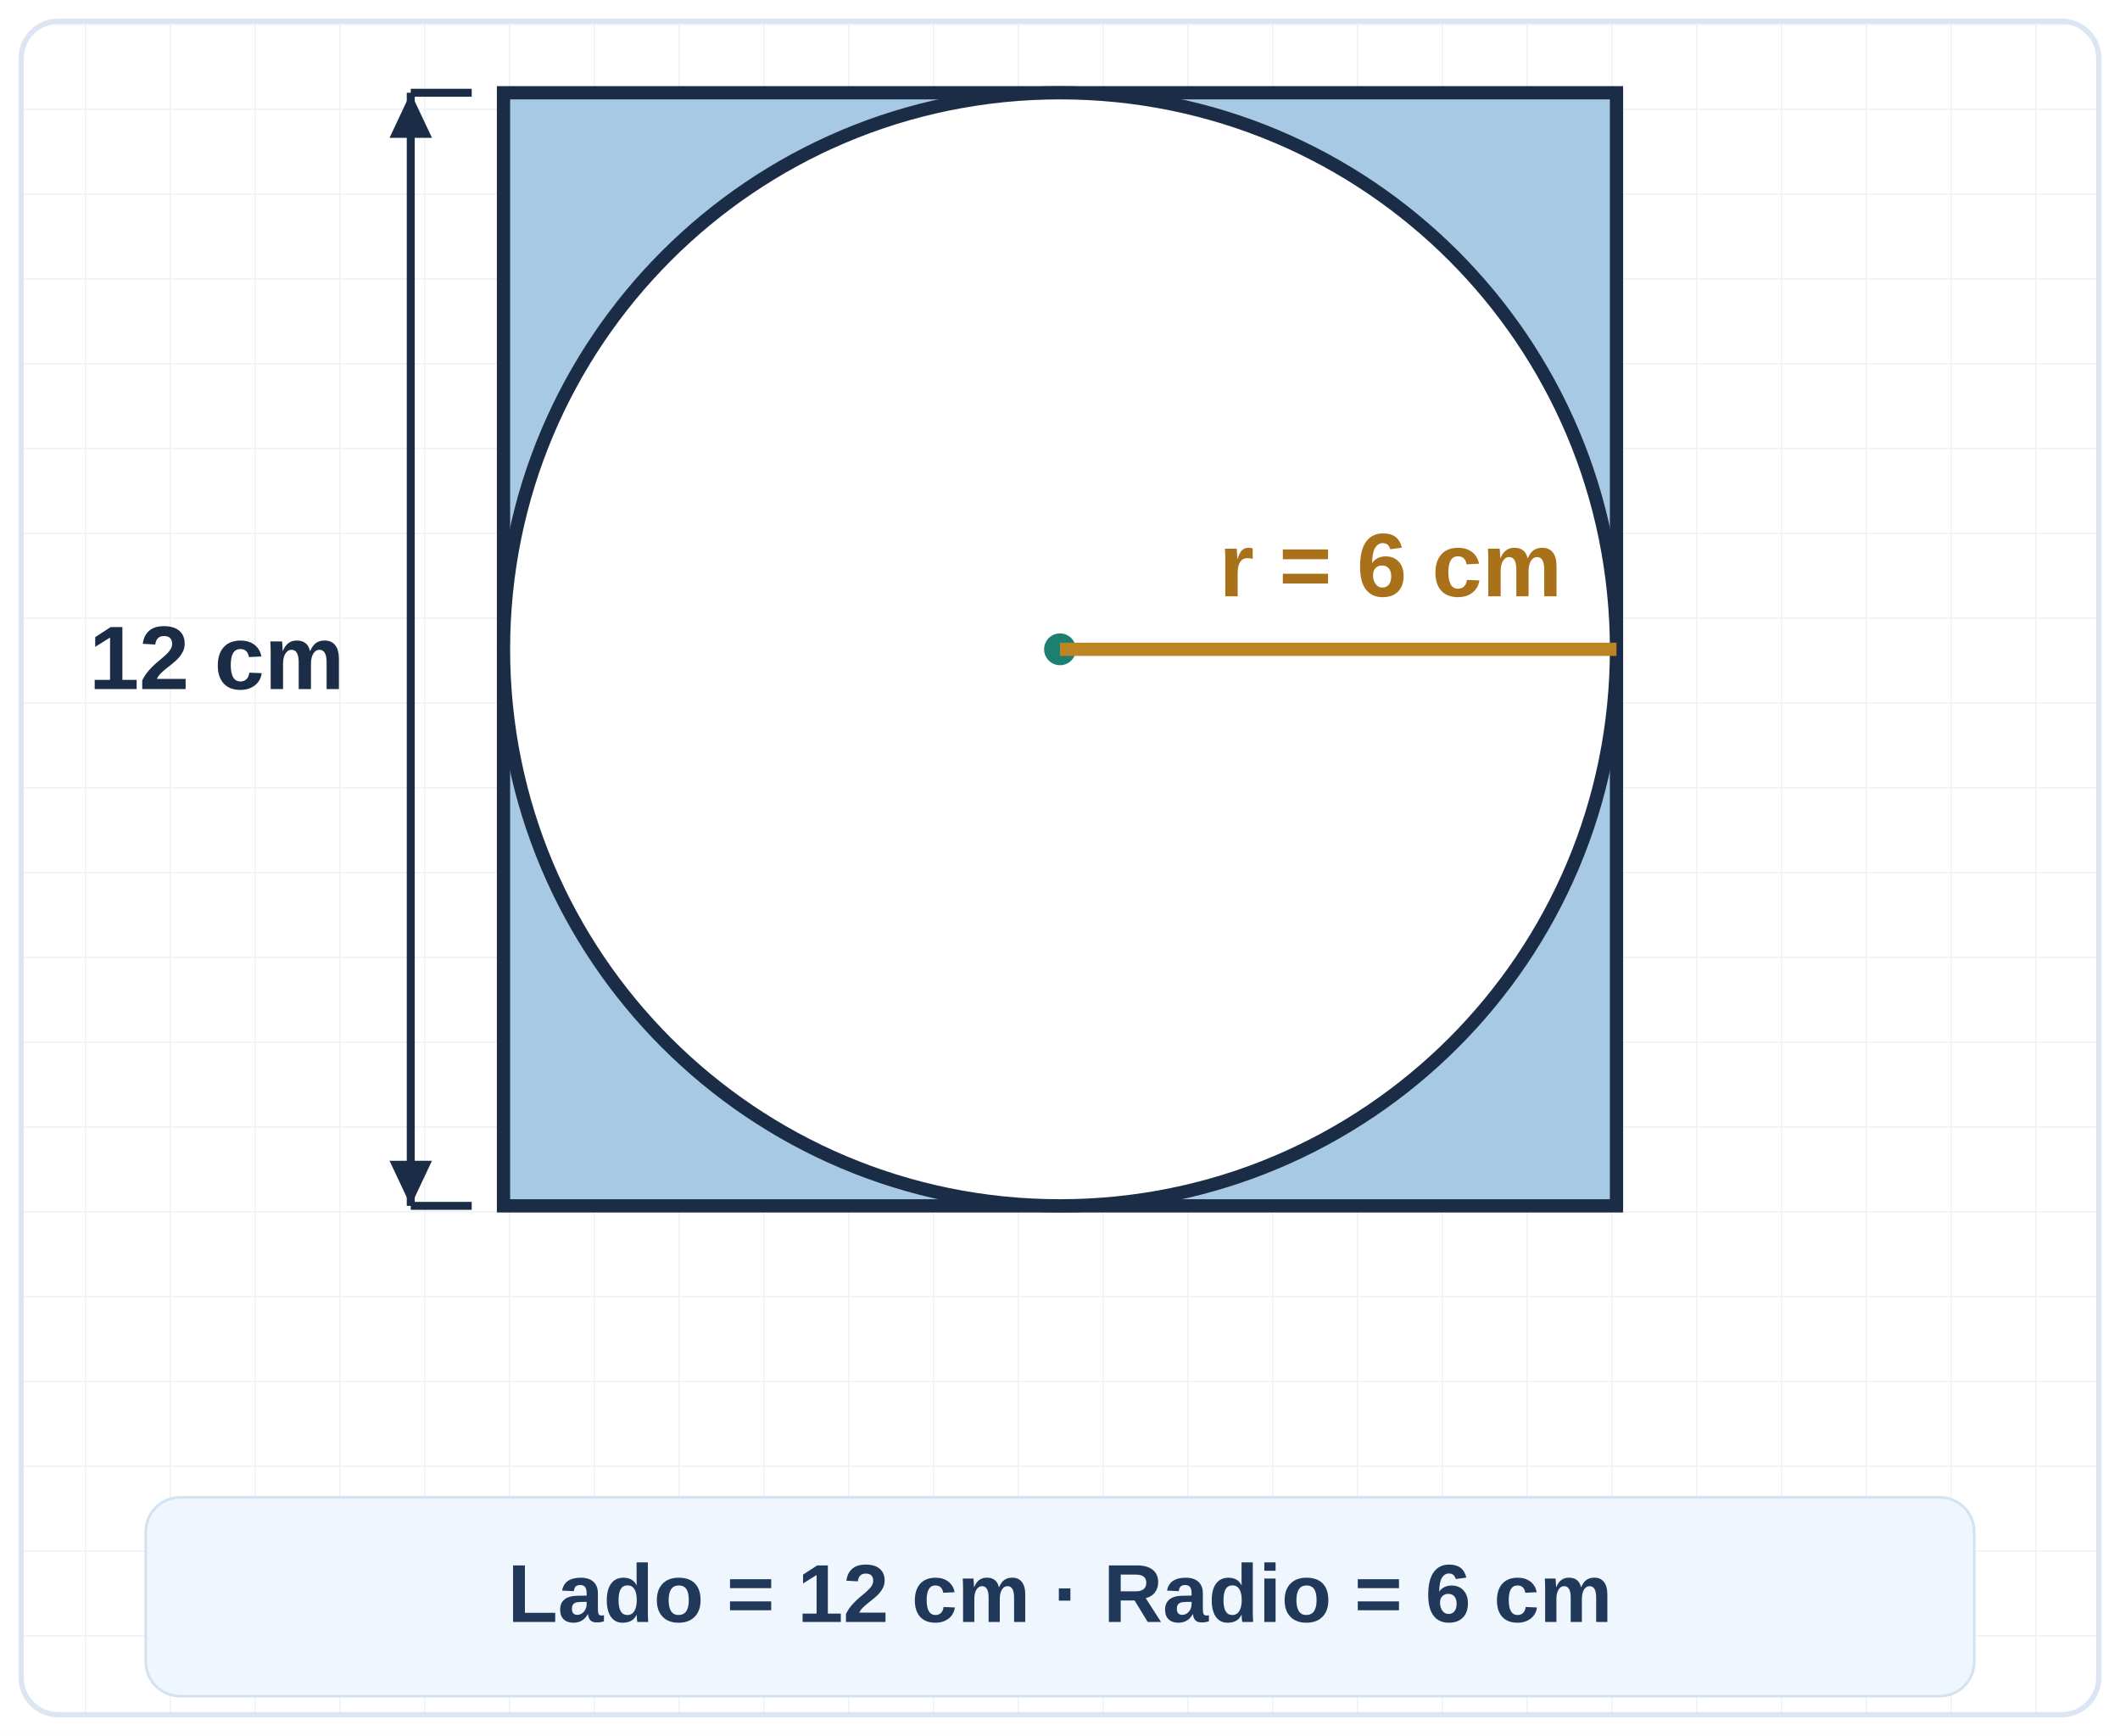
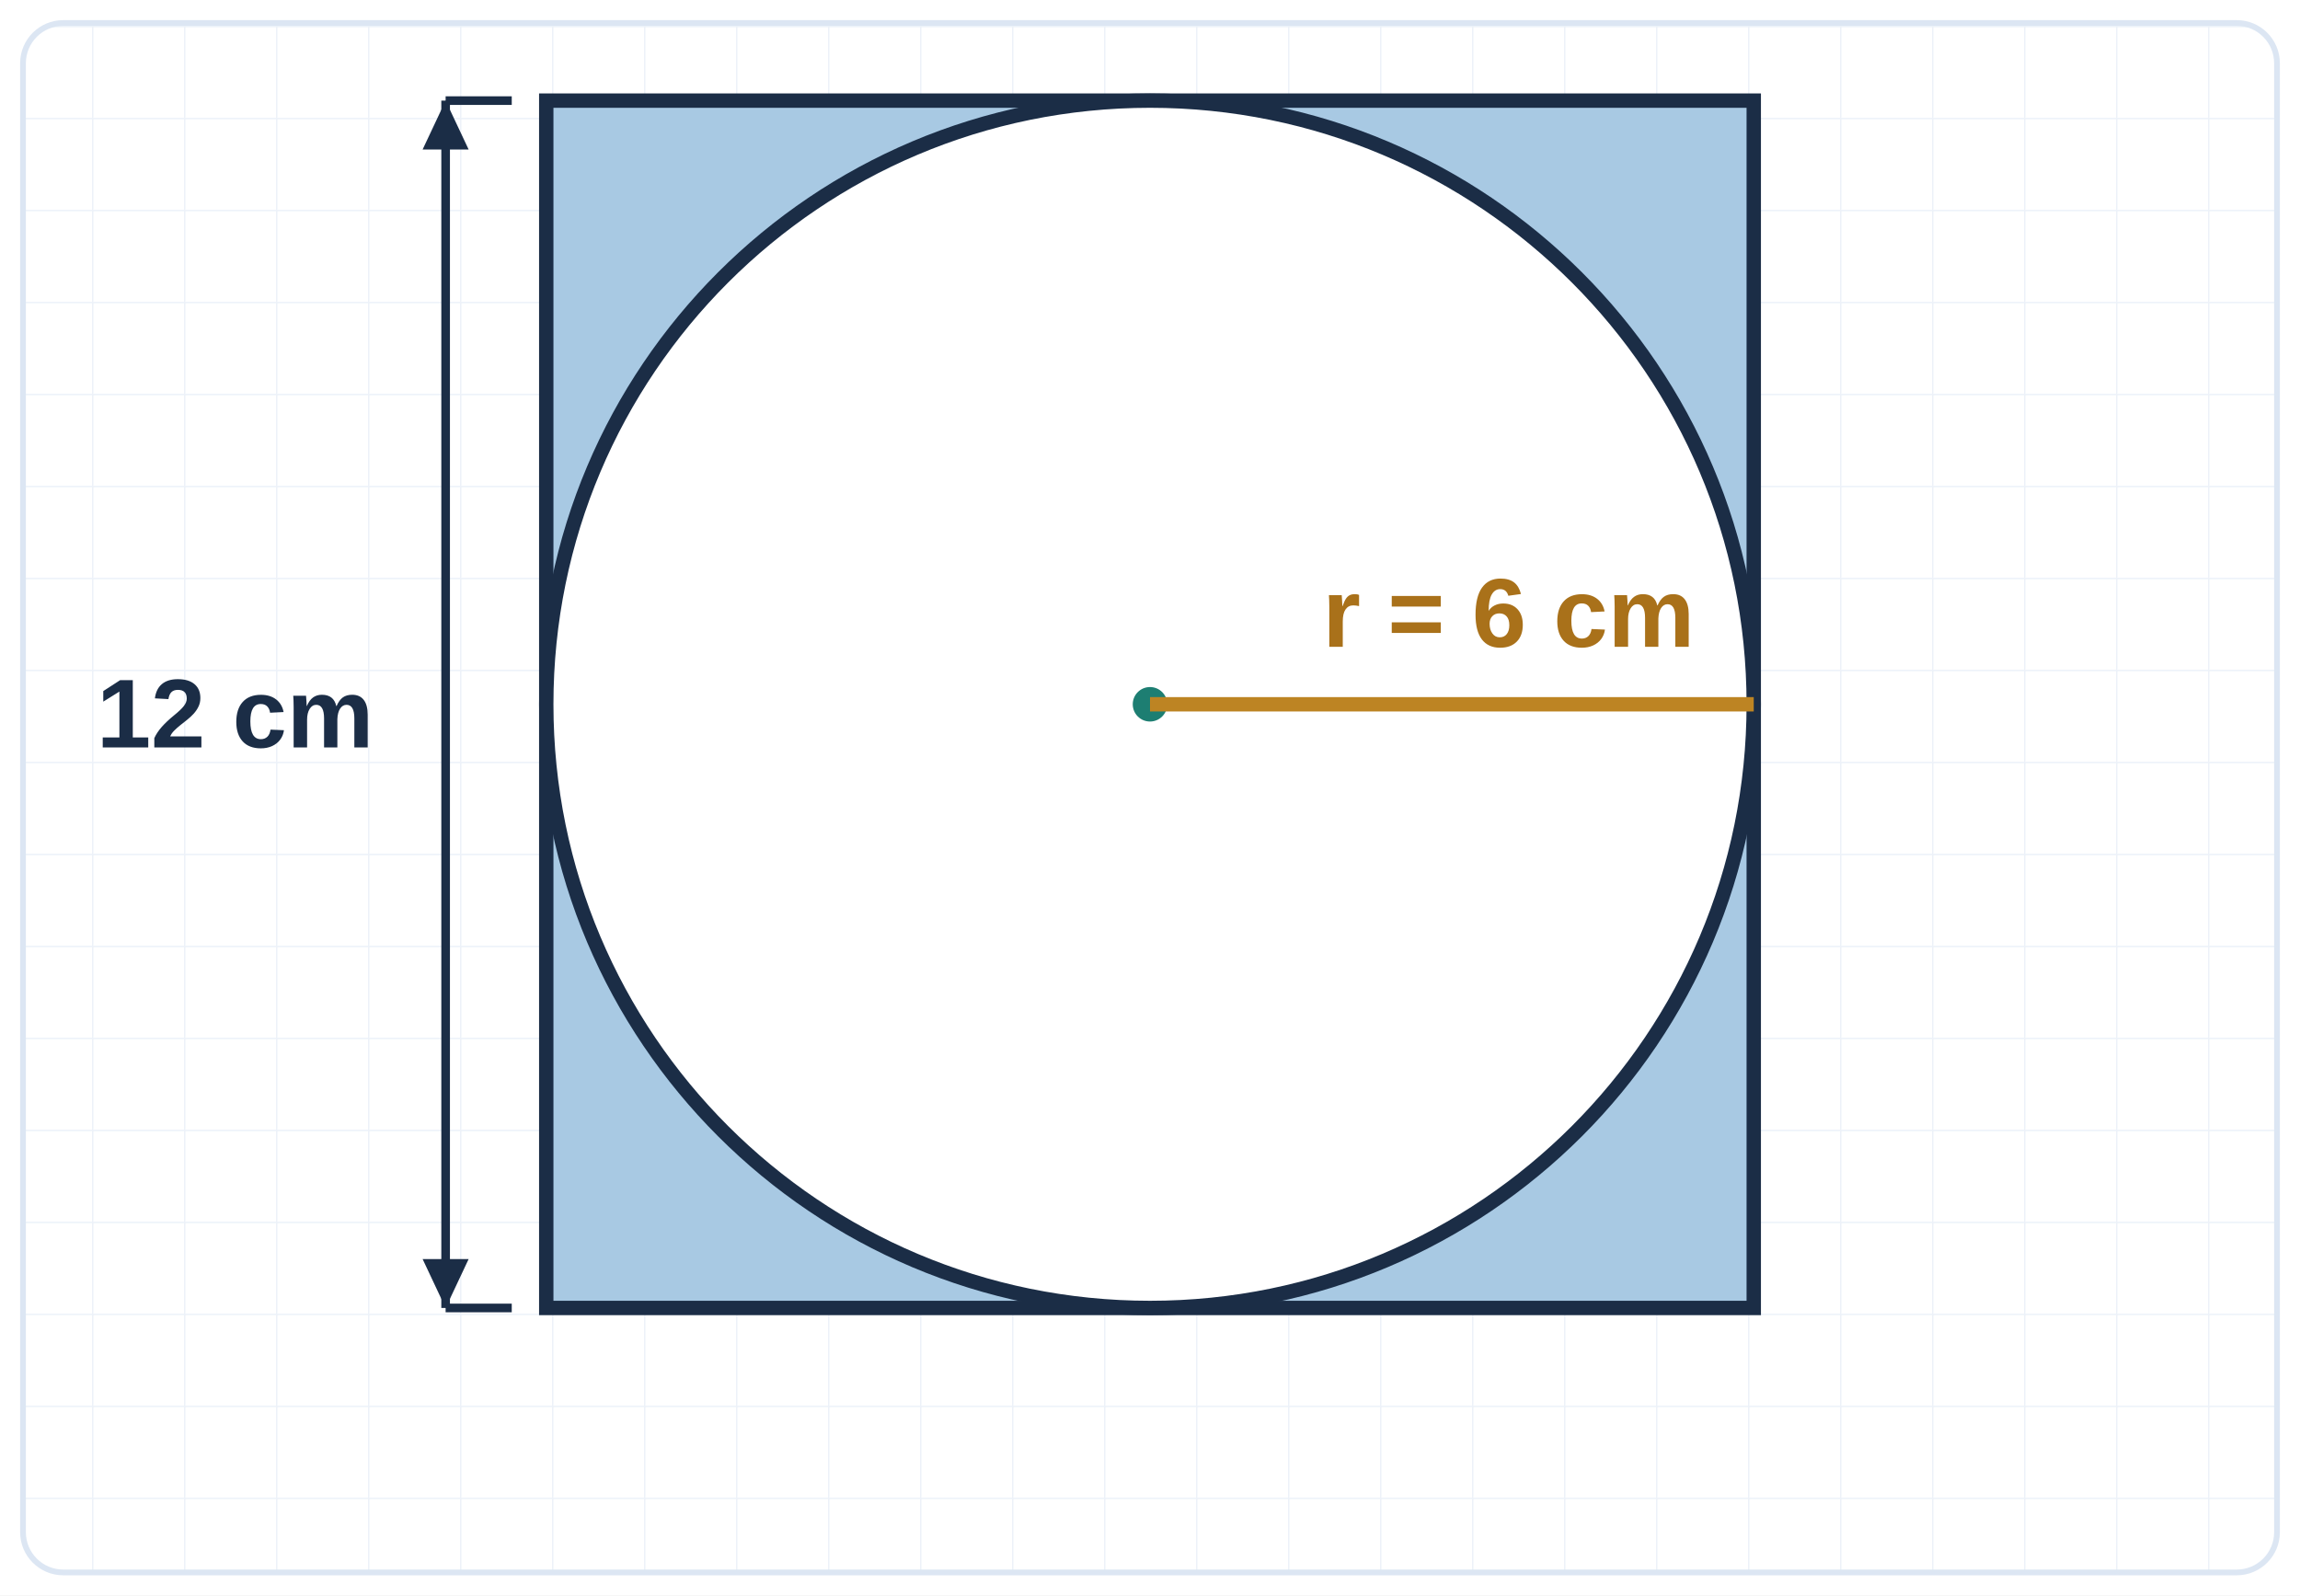
- <svg xmlns="http://www.w3.org/2000/svg" width="800" height="655" viewBox="160 55 800 655" role="img" aria-label="Cuadrado de lado 12 centímetros con círculo inscrito de radio 6 centímetros, sombreados los cuatro extremos fuera del círculo">
-   <rect x="160" y="55" width="800" height="655" fill="#ffffff" />
+ <svg xmlns="http://www.w3.org/2000/svg" width="800" height="555" viewBox="160 55 800 555" role="img" aria-label="Cuadrado de lado 12 centímetros con círculo inscrito de radio 6 centímetros, sombreados los cuatro extremos fuera del círculo">
+   <rect x="160" y="55" width="800" height="555" fill="#ffffff" />
  <defs>
    <pattern id="paper" width="32" height="32" patternUnits="userSpaceOnUse">
      <path d="M32 0H0V32" fill="none" stroke="#edf2f9" stroke-width="1" />
    </pattern>
  </defs>
-   <rect x="168" y="63" width="784" height="639" rx="14" fill="url(#paper)" stroke="#dce6f3" stroke-width="2" />
+   <rect x="168" y="63" width="784" height="539" rx="14" fill="url(#paper)" stroke="#dce6f3" stroke-width="2" />
  <rect x="350" y="90" width="420" height="420" fill="#a8c9e3" stroke="#1b2d46" stroke-width="5" />
  <circle cx="560" cy="300" r="210" fill="#fff" stroke="#1b2d46" stroke-width="5" />
  <circle cx="560" cy="300" r="6" fill="#1d7e72" />
  <line x1="560" y1="300" x2="770" y2="300" stroke="#bd8423" stroke-width="5" />
  <text x="620" y="280" font-size="34" font-family="Arial,sans-serif" font-weight="700" fill="#a9711a">r = 6 cm</text>
  <path d="M315 90 H338 M315 510 H338 M315 90 V510" fill="none" stroke="#1b2d46" stroke-width="3" />
  <path d="M315 90 l-8 17 h16Z M315 510 l-8 -17 h16Z" fill="#1b2d46" />
  <text x="290" y="315" font-size="34" font-family="Arial,sans-serif" font-weight="700" fill="#1b2d46" text-anchor="end">12 cm</text>
-   <rect x="215" y="620" width="690" height="75" rx="13" fill="#f0f6fd" stroke="#d3e2f1" />
-   <text x="560" y="667" font-family="Arial,sans-serif" font-size="31" font-weight="700" fill="#203859" text-anchor="middle">Lado = 12 cm   ·   Radio = 6 cm</text>
</svg>
